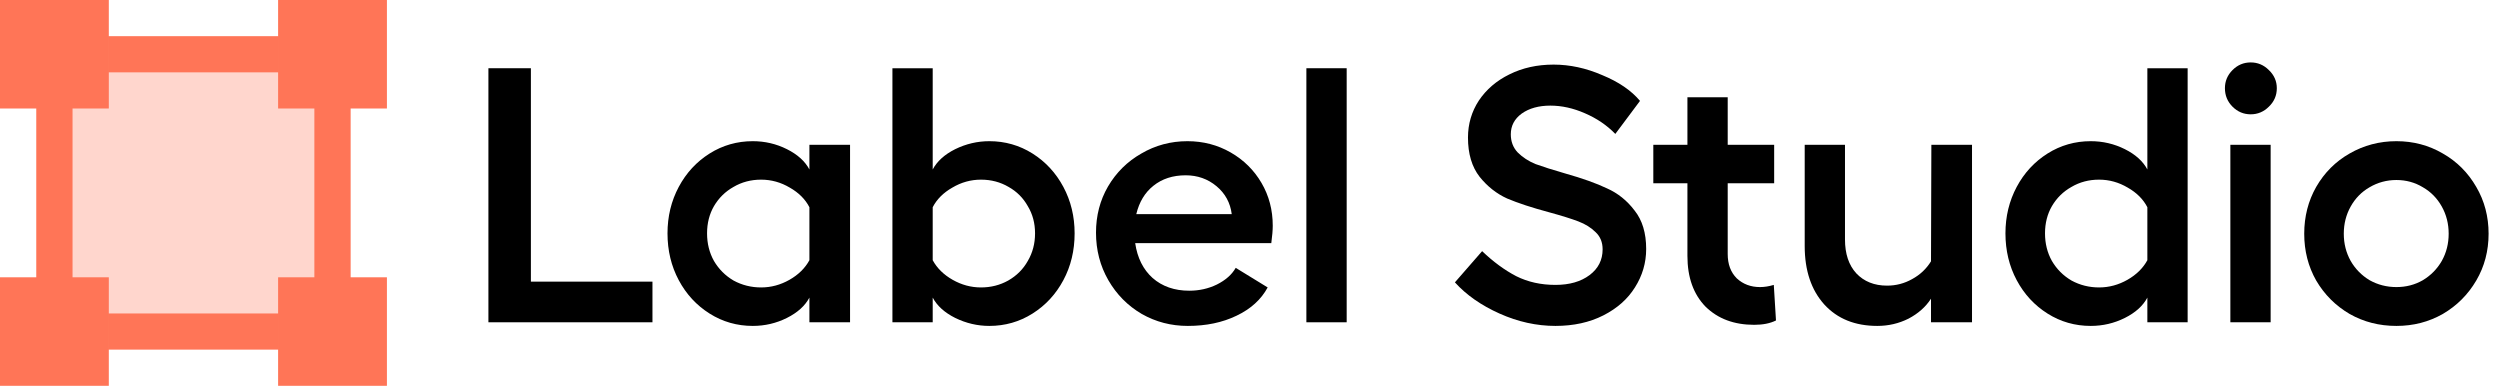
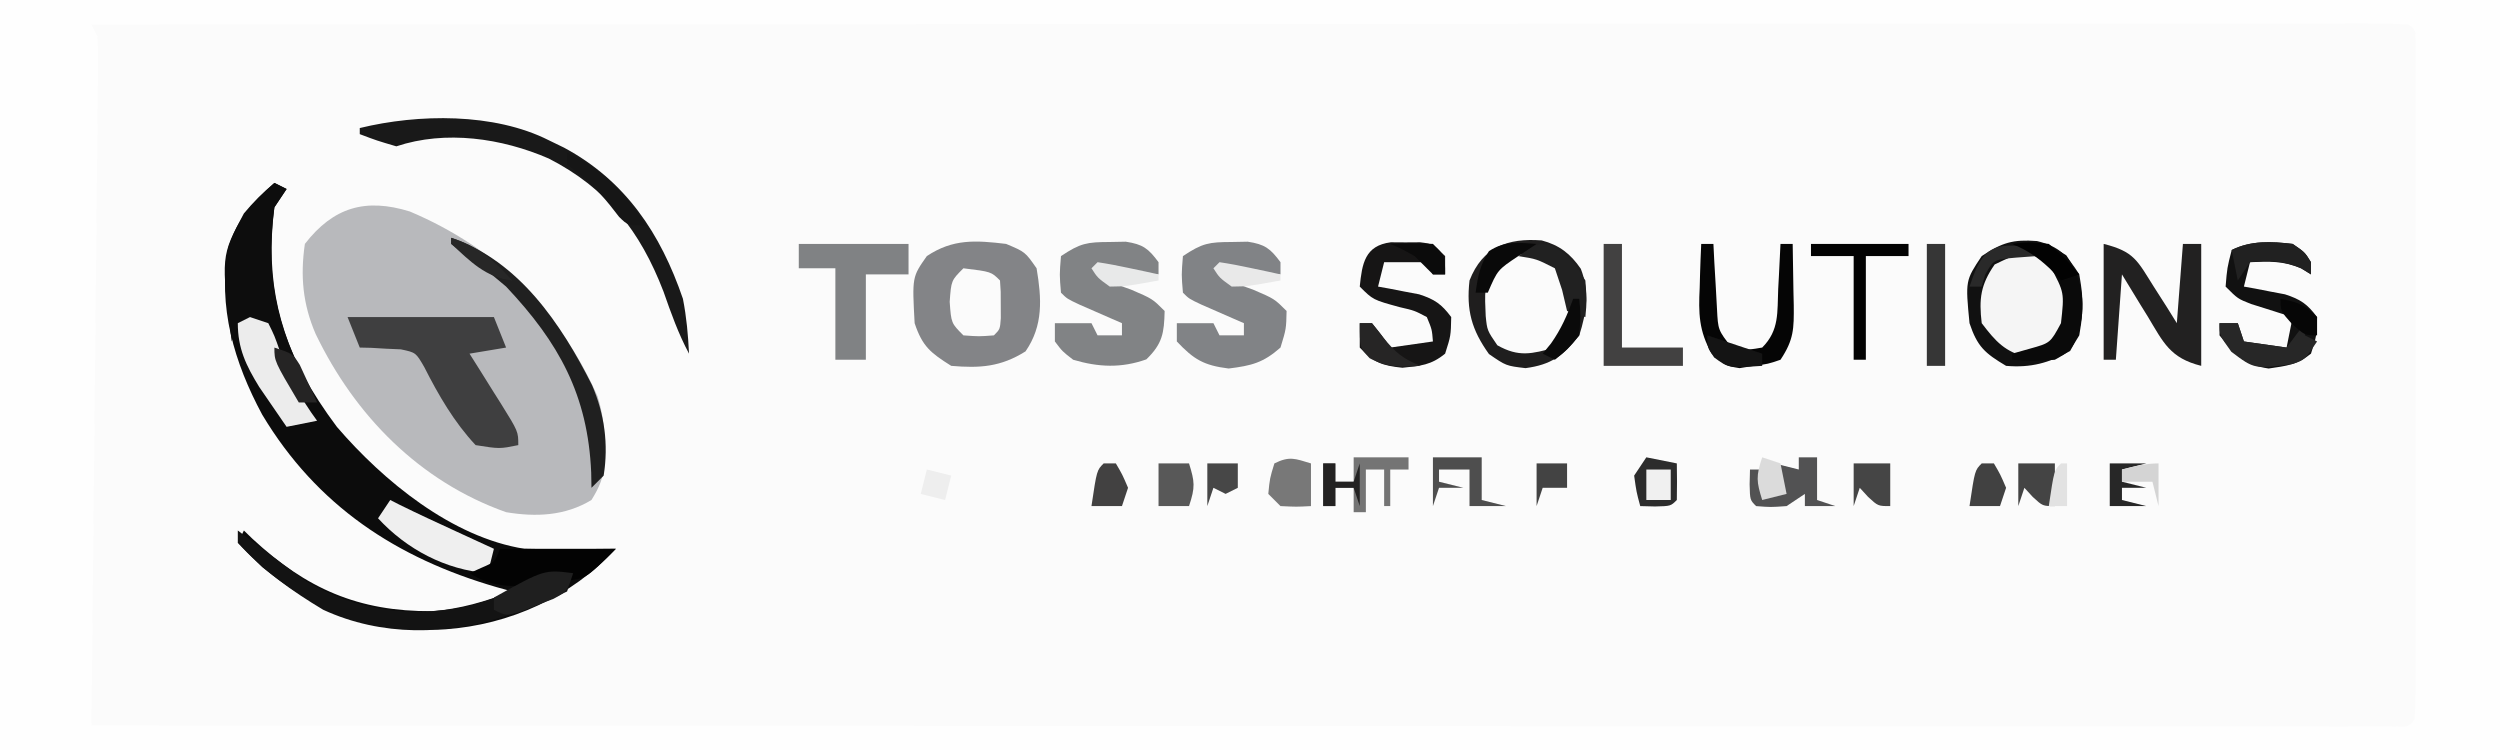
- <svg xmlns="http://www.w3.org/2000/svg" width="194" height="30" viewBox="0 0 194 30" fill="none">
-   <g clip-path="url(#clip0_3335_44667)">
-     <path d="M26.211 4.842H3.574V26.288H26.211V4.842Z" fill="#FFD6CD" />
-     <path fill-rule="evenodd" clip-rule="evenodd" d="M8.444 8.42H0V0H8.444V8.42ZM30.025 8.42H21.581V3.32022e-05H30.025V8.42ZM0 29.939H8.444V21.518H0V29.939ZM30.025 29.939H21.581V21.518H30.025V29.939ZM2.814 8.42H5.629V21.518H2.814V8.42ZM27.21 8.42H24.395V21.518H27.21V8.42ZM8.445 2.807H21.58V5.614H8.445V2.807ZM21.58 24.325H8.445V27.131H21.58V24.325Z" fill="#FF7557" />
-     <path d="M41.197 5.295V21.855H50.631V25.009H37.901V5.295H41.197Z" fill="currentColor" />
-     <path d="M65.964 25.009H62.81V23.094C62.472 23.732 61.89 24.258 61.064 24.671C60.238 25.084 59.355 25.291 58.417 25.291C57.196 25.291 56.079 24.972 55.065 24.333C54.051 23.695 53.253 22.831 52.671 21.742C52.089 20.653 51.798 19.442 51.798 18.109C51.798 16.795 52.089 15.593 52.671 14.504C53.253 13.415 54.051 12.552 55.065 11.913C56.079 11.275 57.196 10.956 58.417 10.956C59.355 10.956 60.238 11.162 61.064 11.575C61.89 11.988 62.472 12.514 62.81 13.152V11.237H65.964V25.009ZM54.868 18.109C54.868 18.898 55.046 19.611 55.403 20.25C55.779 20.888 56.286 21.395 56.924 21.77C57.581 22.127 58.295 22.305 59.064 22.305C59.834 22.305 60.566 22.108 61.261 21.714C61.956 21.32 62.472 20.813 62.81 20.193V16.081C62.491 15.462 61.984 14.955 61.289 14.56C60.595 14.147 59.853 13.941 59.064 13.941C58.276 13.941 57.562 14.129 56.924 14.504C56.286 14.861 55.779 15.358 55.403 15.997C55.046 16.616 54.868 17.32 54.868 18.109Z" fill="currentColor" />
-     <path d="M72.378 13.152C72.716 12.514 73.298 11.988 74.124 11.575C74.969 11.162 75.851 10.956 76.771 10.956C77.992 10.956 79.109 11.275 80.123 11.913C81.137 12.552 81.935 13.415 82.517 14.504C83.099 15.593 83.39 16.795 83.39 18.109C83.39 19.442 83.099 20.653 82.517 21.742C81.935 22.831 81.137 23.695 80.123 24.333C79.109 24.972 77.992 25.291 76.771 25.291C75.851 25.291 74.969 25.084 74.124 24.671C73.298 24.258 72.716 23.732 72.378 23.094V25.009H69.252V5.295H72.378V13.152ZM72.378 20.193C72.716 20.813 73.232 21.32 73.927 21.714C74.622 22.108 75.354 22.305 76.124 22.305C76.893 22.305 77.597 22.127 78.236 21.77C78.893 21.395 79.4 20.888 79.757 20.25C80.132 19.611 80.32 18.898 80.32 18.109C80.32 17.32 80.132 16.616 79.757 15.997C79.4 15.358 78.902 14.861 78.264 14.504C77.626 14.129 76.912 13.941 76.124 13.941C75.335 13.941 74.593 14.147 73.899 14.56C73.204 14.955 72.697 15.462 72.378 16.081V20.193Z" fill="currentColor" />
-     <path d="M92.175 25.291C90.879 25.291 89.687 24.981 88.598 24.361C87.509 23.723 86.646 22.85 86.007 21.742C85.369 20.634 85.05 19.405 85.05 18.053C85.05 16.738 85.359 15.546 85.979 14.476C86.617 13.387 87.481 12.533 88.57 11.913C89.659 11.275 90.851 10.956 92.147 10.956C93.367 10.956 94.484 11.247 95.498 11.829C96.512 12.411 97.31 13.199 97.892 14.194C98.474 15.19 98.765 16.297 98.765 17.518C98.765 17.856 98.728 18.306 98.653 18.869H88.091C88.26 20.015 88.711 20.916 89.443 21.573C90.194 22.23 91.142 22.559 92.288 22.559C93.057 22.559 93.771 22.399 94.428 22.08C95.104 21.742 95.592 21.31 95.892 20.785L98.371 22.305C97.864 23.244 97.057 23.977 95.949 24.502C94.86 25.028 93.602 25.291 92.175 25.291ZM95.583 16.616C95.47 15.734 95.076 15.011 94.4 14.448C93.724 13.885 92.926 13.603 92.006 13.603C91.011 13.603 90.175 13.875 89.499 14.42C88.842 14.945 88.401 15.678 88.176 16.616H95.583Z" fill="currentColor" />
-     <path d="M104.502 25.009H101.375V5.295H104.502V25.009Z" fill="currentColor" />
-     <path d="M120.561 5.013C121.819 5.013 123.077 5.285 124.335 5.83C125.612 6.356 126.588 7.022 127.264 7.829L125.349 10.392C124.692 9.716 123.903 9.181 122.983 8.787C122.082 8.393 121.19 8.196 120.308 8.196C119.407 8.196 118.665 8.402 118.083 8.815C117.52 9.228 117.238 9.763 117.238 10.421C117.238 10.984 117.417 11.453 117.773 11.829C118.149 12.204 118.609 12.505 119.153 12.73C119.717 12.936 120.486 13.181 121.463 13.462C122.796 13.838 123.875 14.223 124.701 14.617C125.546 14.992 126.26 15.565 126.842 16.335C127.443 17.086 127.743 18.081 127.743 19.32C127.743 20.39 127.452 21.385 126.87 22.305C126.307 23.207 125.49 23.93 124.42 24.474C123.35 25.018 122.11 25.291 120.702 25.291C119.238 25.291 117.792 24.972 116.365 24.333C114.938 23.695 113.783 22.887 112.901 21.911L115.013 19.489C115.877 20.315 116.759 20.963 117.661 21.432C118.562 21.883 119.576 22.108 120.702 22.108C121.791 22.108 122.674 21.855 123.35 21.348C124.026 20.841 124.363 20.174 124.363 19.348C124.363 18.804 124.185 18.363 123.828 18.025C123.472 17.668 123.021 17.386 122.477 17.18C121.932 16.973 121.181 16.738 120.223 16.476C118.89 16.119 117.801 15.762 116.957 15.405C116.13 15.03 115.417 14.467 114.816 13.716C114.215 12.946 113.915 11.932 113.915 10.674C113.915 9.623 114.197 8.665 114.76 7.801C115.342 6.938 116.13 6.262 117.126 5.774C118.139 5.267 119.285 5.013 120.561 5.013Z" fill="currentColor" />
-     <path d="M136.126 25.206C134.568 25.206 133.31 24.737 132.352 23.798C131.414 22.84 130.944 21.526 130.944 19.855V14.223H128.297V11.237H130.944V7.548H134.07V11.237H137.675V14.223H134.07V19.714C134.07 20.503 134.305 21.132 134.774 21.601C135.263 22.052 135.863 22.277 136.577 22.277C136.915 22.277 137.272 22.221 137.647 22.108L137.816 24.868C137.365 25.094 136.802 25.206 136.126 25.206Z" fill="currentColor" />
-     <path d="M149.846 23.178C149.433 23.817 148.851 24.333 148.1 24.727C147.349 25.103 146.541 25.291 145.678 25.291C143.95 25.291 142.58 24.737 141.566 23.629C140.552 22.503 140.045 20.991 140.045 19.095V11.237H143.171V18.588C143.171 19.696 143.462 20.569 144.044 21.207C144.645 21.845 145.443 22.165 146.438 22.165C147.133 22.165 147.78 21.996 148.381 21.658C149.001 21.32 149.489 20.86 149.846 20.278L149.874 11.237H153.028V25.009H149.846V23.178Z" fill="currentColor" />
-     <path d="M166.635 16.081C166.315 15.462 165.809 14.955 165.114 14.56C164.419 14.147 163.678 13.941 162.889 13.941C162.1 13.941 161.387 14.129 160.749 14.504C160.11 14.861 159.603 15.358 159.228 15.997C158.871 16.616 158.693 17.32 158.693 18.109C158.693 18.898 158.871 19.611 159.228 20.25C159.603 20.888 160.11 21.395 160.749 21.77C161.406 22.127 162.119 22.305 162.889 22.305C163.659 22.305 164.391 22.108 165.086 21.714C165.78 21.32 166.297 20.813 166.635 20.193V16.081ZM155.623 18.109C155.623 16.795 155.914 15.593 156.496 14.504C157.078 13.415 157.876 12.552 158.89 11.913C159.904 11.275 161.021 10.956 162.241 10.956C163.18 10.956 164.062 11.162 164.889 11.575C165.715 11.988 166.297 12.514 166.635 13.152V5.295H169.761V25.009H166.635V23.094C166.297 23.732 165.715 24.258 164.889 24.671C164.062 25.084 163.18 25.291 162.241 25.291C161.021 25.291 159.904 24.972 158.89 24.333C157.876 23.695 157.078 22.831 156.496 21.742C155.914 20.653 155.623 19.442 155.623 18.109Z" fill="currentColor" />
-     <path d="M176.202 11.237V25.009H173.076V11.237H176.202ZM174.654 4.844C175.198 4.844 175.667 5.041 176.062 5.436C176.475 5.83 176.681 6.299 176.681 6.844C176.681 7.407 176.475 7.886 176.062 8.28C175.667 8.674 175.198 8.871 174.654 8.871C174.109 8.871 173.64 8.674 173.245 8.28C172.851 7.886 172.654 7.407 172.654 6.844C172.654 6.299 172.851 5.83 173.245 5.436C173.64 5.041 174.109 4.844 174.654 4.844Z" fill="currentColor" />
-     <path d="M185.962 10.956C187.276 10.956 188.477 11.275 189.566 11.913C190.655 12.533 191.519 13.396 192.157 14.504C192.796 15.593 193.115 16.804 193.115 18.137C193.115 19.47 192.796 20.681 192.157 21.77C191.519 22.859 190.655 23.723 189.566 24.361C188.477 24.981 187.276 25.291 185.962 25.291C184.628 25.291 183.417 24.981 182.328 24.361C181.239 23.723 180.376 22.859 179.737 21.77C179.118 20.681 178.808 19.47 178.808 18.137C178.808 16.804 179.118 15.593 179.737 14.504C180.376 13.396 181.239 12.533 182.328 11.913C183.436 11.275 184.647 10.956 185.962 10.956ZM181.878 18.137C181.878 18.907 182.056 19.611 182.413 20.25C182.77 20.869 183.258 21.367 183.877 21.742C184.516 22.099 185.21 22.277 185.962 22.277C186.713 22.277 187.398 22.099 188.017 21.742C188.637 21.367 189.125 20.869 189.482 20.25C189.839 19.611 190.017 18.907 190.017 18.137C190.017 17.367 189.839 16.663 189.482 16.025C189.125 15.387 188.637 14.889 188.017 14.532C187.398 14.157 186.713 13.969 185.962 13.969C185.21 13.969 184.516 14.157 183.877 14.532C183.258 14.889 182.77 15.387 182.413 16.025C182.056 16.663 181.878 17.367 181.878 18.137Z" fill="currentColor" />
-   </g>
+ <svg xmlns="http://www.w3.org/2000/svg" version="1.1" width="410" height="123">
+   <path d="M0 0 C135.3 0 270.6 0 410 0 C410 40.59 410 81.18 410 123 C274.7 123 139.4 123 0 123 C0 82.41 0 41.82 0 0 Z " fill="#FBFBFB" transform="translate(0,0)" />
+   <path d="M0 0 C135.3 0 270.6 0 410 0 C410 40.59 410 81.18 410 123 C274.7 123 139.4 123 0 123 C0 82.41 0 41.82 0 0 Z M15 4 C15.33 4.66 15.66 5.32 16 6 C16.081 7.508 16.097 9.02 16.082 10.53 C16.075 11.484 16.068 12.438 16.061 13.42 C16.048 14.469 16.035 15.519 16.022 16.6 C16.012 17.703 16.003 18.805 15.993 19.941 C15.96 23.599 15.919 27.256 15.879 30.914 C15.855 33.445 15.831 35.975 15.807 38.506 C15.751 44.495 15.69 50.484 15.627 56.472 C15.555 63.29 15.489 70.107 15.424 76.924 C15.289 90.95 15.147 104.975 15 119 C63.393 119.023 111.785 119.04 160.178 119.051 C165.885 119.052 171.592 119.054 177.299 119.055 C178.435 119.055 179.571 119.055 180.742 119.056 C199.164 119.06 217.586 119.068 236.009 119.077 C254.897 119.086 273.785 119.092 292.673 119.094 C304.338 119.095 316.003 119.1 327.668 119.108 C335.656 119.113 343.643 119.115 351.631 119.114 C356.247 119.113 360.862 119.114 365.478 119.119 C369.697 119.124 373.915 119.124 378.133 119.121 C379.666 119.12 381.199 119.122 382.732 119.125 C384.802 119.129 386.872 119.127 388.942 119.123 C390.096 119.123 391.25 119.124 392.439 119.124 C394.933 119.291 394.933 119.291 396 118 C396.098 116.535 396.126 115.065 396.127 113.597 C396.131 112.17 396.131 112.17 396.136 110.716 C396.134 109.664 396.131 108.613 396.129 107.529 C396.131 106.429 396.133 105.328 396.135 104.194 C396.139 100.535 396.136 96.877 396.133 93.219 C396.133 90.689 396.134 88.159 396.136 85.63 C396.137 80.32 396.135 75.01 396.13 69.701 C396.125 63.554 396.127 57.407 396.132 51.26 C396.137 45.358 396.137 39.455 396.134 33.553 C396.133 31.036 396.134 28.519 396.136 26.002 C396.139 22.492 396.135 18.981 396.129 15.471 C396.132 13.894 396.132 13.894 396.136 12.284 C396.133 11.334 396.13 10.383 396.127 9.403 C396.127 8.572 396.126 7.741 396.126 6.885 C396.207 4.987 396.207 4.987 395 4 C392.983 3.902 390.962 3.876 388.942 3.877 C388.3 3.876 387.657 3.875 386.995 3.873 C384.814 3.871 382.634 3.875 380.453 3.88 C378.885 3.879 377.317 3.878 375.749 3.877 C371.418 3.875 367.088 3.879 362.758 3.884 C358.096 3.888 353.434 3.887 348.772 3.886 C340.688 3.886 332.604 3.889 324.52 3.894 C312.832 3.902 301.143 3.905 289.455 3.906 C270.494 3.908 251.532 3.915 232.571 3.925 C214.147 3.934 195.723 3.941 177.299 3.945 C176.164 3.945 175.029 3.946 173.86 3.946 C168.167 3.947 162.474 3.948 156.782 3.95 C109.521 3.96 62.261 3.978 15 4 Z " fill="#FEFEFE" transform="translate(0,0)" />
+   <path d="M0 0 C14.241 6.021 24.463 16.173 30.789 30.316 C31.697 33.188 31.951 35.81 31.977 38.816 C31.991 39.569 32.005 40.322 32.02 41.098 C31.759 43.608 31.117 45.181 29.789 47.316 C25.468 49.935 20.672 50.135 15.789 49.316 C1.602 44.288 -9.015 33.462 -15.449 20.078 C-17.557 15.203 -17.98 10.559 -17.211 5.316 C-12.544 -0.702 -7.274 -2.249 0 0 Z " fill="#B8B9BC" transform="translate(67.21094,34.68359)" />
+   <path d="M0 0 C0.66 0.33 1.32 0.66 2 1 C1.01 2.485 1.01 2.485 0 4 C-1.954 18.144 1.805 28.722 10.254 40.012 C17.865 48.867 29.105 58.12 41 60 C43.594 60.069 46.158 60.094 48.75 60.062 C49.447 60.058 50.145 60.053 50.863 60.049 C52.576 60.037 54.288 60.019 56 60 C48.678 67.884 38.669 72.456 27.973 73.215 C15.781 73.57 7.457 70.715 -2 63 C-3.353 61.686 -4.692 60.358 -6 59 C-5.67 58.34 -5.34 57.68 -5 57 C-4.308 57.671 -4.308 57.671 -3.602 58.355 C5.261 66.57 13.796 70.293 25.805 70.234 C30.464 69.893 34.639 68.621 39 67 C38.166 66.769 37.332 66.539 36.473 66.301 C20.045 61.54 6.948 52.954 -2 38 C-6.578 29.494 -9.34 20.287 -7.555 10.578 C-6.034 5.929 -3.599 3.113 0 0 Z " fill="#0C0C0C" transform="translate(45,30)" />
+   <path d="M0 0 C3.125 1.312 3.125 1.312 5 4 C5.839 8.979 6.116 13.384 3.188 17.625 C-0.871 20.176 -4.284 20.407 -9 20 C-12.389 17.863 -13.726 16.823 -15 13 C-15.413 5.429 -15.413 5.429 -13 2 C-8.726 -0.849 -5.01 -0.598 0 0 Z " fill="#838487" transform="translate(165,40)" />
+   <path d="M0 0 C3.651 0.883 4.941 2.349 6.938 5.469 C7.775 10.055 7.821 13.959 5.438 18.031 C1.991 20.013 -1.078 20.817 -5.062 20.469 C-8.544 18.395 -9.777 17.324 -11.062 13.469 C-11.739 6.483 -11.739 6.483 -9.062 2.469 C-5.735 0.25 -3.923 -0.297 0 0 Z " fill="#F5F5F5" transform="translate(334.0625,39.53125)" />
+   <path d="M0 0 C7.92 0 15.84 0 24 0 C24.66 1.65 25.32 3.3 26 5 C24.02 5.33 22.04 5.66 20 6 C20.578 6.915 21.155 7.83 21.75 8.773 C22.5 9.974 23.25 11.174 24 12.375 C24.382 12.978 24.763 13.582 25.156 14.203 C28 18.773 28 18.773 28 21 C24.938 21.625 24.938 21.625 21 21 C17.475 17.231 14.916 12.806 12.59 8.219 C11.204 5.815 11.204 5.815 8.738 5.293 C7.938 5.258 7.137 5.223 6.312 5.188 C5.504 5.14 4.696 5.092 3.863 5.043 C3.248 5.029 2.634 5.015 2 5 C1.34 3.35 0.68 1.7 0 0 Z " fill="#3F3F40" transform="translate(57,52)" />
+   <path d="M0 0 C0.866 -0.017 1.732 -0.034 2.625 -0.051 C5.435 0.379 6.328 1.052 8 3.312 C8 3.973 8 4.633 8 5.312 C4.478 5.393 1.38 5.353 -2 4.312 C0.015 6.576 0.015 6.576 3.5 7.812 C7 9.312 7 9.312 9 11.312 C8.938 14.25 8.938 14.25 8 17.312 C5.165 19.814 3.254 20.281 -0.5 20.75 C-4.574 20.241 -6.205 19.277 -9 16.312 C-9 15.322 -9 14.332 -9 13.312 C-7.02 13.312 -5.04 13.312 -3 13.312 C-2.67 13.973 -2.34 14.633 -2 15.312 C-0.68 15.312 0.64 15.312 2 15.312 C2 14.652 2 13.992 2 13.312 C1.362 13.035 0.724 12.758 0.066 12.473 C-0.76 12.11 -1.586 11.748 -2.438 11.375 C-3.261 11.015 -4.085 10.656 -4.934 10.285 C-7 9.312 -7 9.312 -8 8.312 C-8.25 5.375 -8.25 5.375 -8 2.312 C-4.782 0.167 -3.732 0.017 0 0 Z " fill="#818386" transform="translate(202,39.6875)" />
+   <path d="M0 0 C0.866 -0.017 1.732 -0.034 2.625 -0.051 C5.435 0.379 6.328 1.052 8 3.312 C8 3.973 8 4.633 8 5.312 C4.478 5.393 1.38 5.353 -2 4.312 C0.015 6.576 0.015 6.576 3.5 7.812 C7 9.312 7 9.312 9 11.312 C8.923 14.942 8.64 16.693 6 19.25 C1.891 20.705 -1.819 20.55 -6 19.312 C-7.773 17.945 -7.773 17.945 -9 16.312 C-9 15.322 -9 14.332 -9 13.312 C-7.02 13.312 -5.04 13.312 -3 13.312 C-2.67 13.973 -2.34 14.633 -2 15.312 C-0.68 15.312 0.64 15.312 2 15.312 C2 14.652 2 13.992 2 13.312 C1.362 13.035 0.724 12.758 0.066 12.473 C-0.76 12.11 -1.586 11.748 -2.438 11.375 C-3.261 11.015 -4.085 10.656 -4.934 10.285 C-7 9.312 -7 9.312 -8 8.312 C-8.25 5.375 -8.25 5.375 -8 2.312 C-4.782 0.167 -3.732 0.017 0 0 Z " fill="#818385" transform="translate(182,39.6875)" />
+   <path d="M0 0 C5.94 0 11.88 0 18 0 C18 1.65 18 3.3 18 5 C15.69 5 13.38 5 11 5 C11 9.62 11 14.24 11 19 C9.35 19 7.7 19 6 19 C6 14.05 6 9.1 6 4 C4.02 4 2.04 4 0 4 C0 2.68 0 1.36 0 0 Z " fill="#808284" transform="translate(131,40)" />
+   <path d="M0 0 C0.66 0.33 1.32 0.66 2 1 C1.01 2.485 1.01 2.485 0 4 C-1.563 16.339 0.904 25.316 7 36 C6.01 36 5.02 36 4 36 C3.185 34.397 2.373 32.793 1.562 31.188 C1.11 30.294 0.658 29.401 0.191 28.48 C-1 26 -1 26 -2 23 C-3.32 23 -4.64 23 -6 23 C-6.33 23.99 -6.66 24.98 -7 26 C-8.767 12.032 -8.767 12.032 -5 5 C-3.436 3.107 -1.868 1.616 0 0 Z " fill="#0D0D0D" transform="translate(45,30)" />
+   <path d="M0 0 C5.046 1.261 5.535 2.763 8.25 7.062 C8.956 8.167 9.663 9.272 10.391 10.41 C10.922 11.265 11.453 12.119 12 13 C12.33 8.71 12.66 4.42 13 0 C13.99 0 14.98 0 16 0 C16 6.6 16 13.2 16 20 C10.894 18.723 9.8 16.186 7.25 11.938 C6.839 11.274 6.428 10.611 6.004 9.928 C4.992 8.292 3.994 6.647 3 5 C2.67 9.62 2.34 14.24 2 19 C1.34 19 0.68 19 0 19 C0 12.73 0 6.46 0 0 Z " fill="#222121" transform="translate(345,40)" />
+   <path d="M0 0 C1.243 0.603 1.243 0.603 2.512 1.219 C12.592 6.643 18.336 15.284 22 26 C22.597 29.056 22.847 31.879 23 35 C21.238 31.708 20.045 28.333 18.812 24.812 C14.999 14.895 9.54 7.896 0 3 C-7.701 -0.344 -16.914 -1.695 -25 1 C-28.188 0.062 -28.188 0.062 -31 -1 C-31 -1.33 -31 -1.66 -31 -2 C-21.388 -4.346 -8.967 -4.527 0 0 Z " fill="#191919" transform="translate(90,23)" />
+   <path d="M0 0 C0.508 0.387 1.016 0.773 1.539 1.172 C3.683 2.794 5.84 4.399 8 6 C9.454 7.083 9.454 7.083 10.938 8.188 C19.389 13.189 28.159 14.397 37.812 12.426 C41.466 11.398 44.55 10.27 47.812 8.312 C50.401 6.759 52.033 6.746 55 7 C54.67 7.99 54.34 8.98 54 10 C51.199 11.352 51.199 11.352 47.688 12.625 C46.536 13.05 45.385 13.476 44.199 13.914 C34.392 17.243 23.533 17.405 14 13 C8.838 9.907 4.039 6.491 0 2 C0 1.34 0 0.68 0 0 Z " fill="#131313" transform="translate(39,87)" />
+   <path d="M0 0 C2.895 0.768 4.722 2.186 6.418 4.656 C7.863 8.371 7.356 11.842 6.164 15.574 C3.569 18.923 1.559 20.388 -2.648 20.949 C-5.836 20.574 -5.836 20.574 -8.648 18.637 C-11.491 14.658 -12.383 11.447 -11.836 6.574 C-9.678 1.066 -5.568 -0.419 0 0 Z M-7.527 3.82 C-9.604 6.603 -9.311 9.04 -9.18 12.406 C-8.943 14.763 -8.943 14.763 -7.273 17.199 C-3.773 19.174 -1.634 18.629 2.164 17.574 C4.229 14.476 4.459 13.62 4.477 10.074 C4.493 9.301 4.51 8.527 4.527 7.73 C4.074 5.038 3.352 4.173 1.164 2.574 C-3.455 1.98 -3.455 1.98 -7.527 3.82 Z " fill="#1F1E1E" transform="translate(252.8359,39.42578)" />
+   <path d="M0 0 C2 1.375 2 1.375 3 3 C3 3.66 3 4.32 3 5 C2.464 4.67 1.927 4.34 1.375 4 C-1.539 2.773 -3.869 2.858 -7 3 C-7.33 4.32 -7.66 5.64 -8 7 C-7.385 7.11 -6.77 7.219 -6.137 7.332 C-5.328 7.491 -4.52 7.649 -3.688 7.812 C-2.887 7.963 -2.086 8.114 -1.262 8.27 C1.285 9.092 2.409 9.861 4 12 C3.938 15.062 3.938 15.062 3 18 C0.726 19.853 -1.037 20.006 -3.938 20.438 C-8.042 19.851 -9.439 18.164 -12 15 C-12 14.34 -12 13.68 -12 13 C-11.01 13 -10.02 13 -9 13 C-8.67 13.99 -8.34 14.98 -8 16 C-5.69 16.33 -3.38 16.66 -1 17 C-0.67 15.35 -0.34 13.7 0 12 C-0.626 11.807 -1.253 11.613 -1.898 11.414 C-2.716 11.154 -3.533 10.893 -4.375 10.625 C-5.593 10.242 -5.593 10.242 -6.836 9.852 C-9 9 -9 9 -11 7 C-10.75 3.938 -10.75 3.938 -10 1 C-6.824 -0.588 -3.458 -0.41 0 0 Z " fill="#111111" transform="translate(376,40)" />
+   <path d="M0 0 C1.191 0.008 1.191 0.008 2.406 0.016 C3.2 0.01 3.994 0.005 4.812 0 C6.906 0.266 6.906 0.266 8.906 2.266 C8.906 3.256 8.906 4.246 8.906 5.266 C8.246 5.266 7.586 5.266 6.906 5.266 C6.576 4.606 6.246 3.946 5.906 3.266 C3.596 3.266 1.286 3.266 -1.094 3.266 C-1.424 4.586 -1.754 5.906 -2.094 7.266 C-1.479 7.375 -0.864 7.485 -0.23 7.598 C0.578 7.756 1.386 7.915 2.219 8.078 C3.019 8.229 3.82 8.38 4.645 8.535 C7.191 9.358 8.315 10.127 9.906 12.266 C9.844 15.328 9.844 15.328 8.906 18.266 C6.579 20.162 4.894 20.267 1.906 20.578 C-1.446 20.229 -2.809 19.726 -5.094 17.266 C-5.094 15.946 -5.094 14.626 -5.094 13.266 C-4.434 13.266 -3.774 13.266 -3.094 13.266 C-1.469 15.266 -1.469 15.266 -0.094 17.266 C3.371 16.771 3.371 16.771 6.906 16.266 C6.751 14.295 6.751 14.295 5.906 12.266 C3.89 11.199 3.89 11.199 1.469 10.641 C-2.915 9.444 -2.915 9.444 -5.094 7.266 C-4.716 3.493 -4.25 0.539 0 0 Z " fill="#161515" transform="translate(228.0938,39.73438)" />
+   <path d="M0 0 C3.651 0.883 4.941 2.349 6.938 5.469 C7.775 10.055 7.821 13.959 5.438 18.031 C1.991 20.013 -1.078 20.817 -5.062 20.469 C-8.544 18.395 -9.777 17.324 -11.062 13.469 C-11.739 6.483 -11.739 6.483 -9.062 2.469 C-5.735 0.25 -3.923 -0.297 0 0 Z M-6.938 3.844 C-9.235 7.162 -9.537 9.436 -9.062 13.469 C-6.747 16.512 -5.253 18.178 -1.5 19.094 C1.125 18.62 1.125 18.62 3.25 16.406 C5.349 12.753 5.466 10.624 4.938 6.469 C4.054 3.929 4.054 3.929 1.938 2.469 C-2.795 1.846 -2.795 1.846 -6.938 3.844 Z " fill="#111111" transform="translate(334.0625,39.53125)" />
+   <path d="M0 0 C0.66 0 1.32 0 2 0 C2.073 1.464 2.073 1.464 2.148 2.957 C2.223 4.229 2.298 5.502 2.375 6.812 C2.445 8.077 2.514 9.342 2.586 10.645 C2.761 14.128 2.761 14.128 5 17 C7.5 17.417 7.5 17.417 10 17 C12.846 14.154 12.456 11.196 12.625 7.375 C12.683 6.315 12.683 6.315 12.742 5.234 C12.836 3.49 12.919 1.745 13 0 C13.66 0 14.32 0 15 0 C15.054 2.604 15.094 5.208 15.125 7.812 C15.142 8.55 15.159 9.288 15.176 10.049 C15.211 13.912 15.194 15.709 13 19 C10.977 19.688 10.977 19.688 8.625 20 C7.854 20.124 7.083 20.247 6.289 20.375 C4 20 4 20 1.727 17.988 C-0.406 14.297 -0.456 11.318 -0.25 7.188 C-0.232 6.495 -0.214 5.802 -0.195 5.088 C-0.149 3.391 -0.077 1.695 0 0 Z " fill="#050505" transform="translate(279,40)" />
+   <path d="M0 0 C0.99 0 1.98 0 3 0 C3 5.61 3 11.22 3 17 C6.3 17 9.6 17 13 17 C13 17.99 13 18.98 13 20 C8.71 20 4.42 20 0 20 C0 13.4 0 6.8 0 0 Z " fill="#424141" transform="translate(263,40)" />
+   <path d="M0 0 C0.99 0.33 1.98 0.66 3 1 C4.027 3.074 4.027 3.074 4.938 5.688 C6.523 9.955 8.307 13.345 11 17 C9.35 17.33 7.7 17.66 6 18 C5.036 16.608 4.079 15.211 3.125 13.812 C2.591 13.035 2.058 12.258 1.508 11.457 C-0.651 7.94 -2 5.156 -2 1 C-1.34 0.67 -0.68 0.34 0 0 Z " fill="#ECECEC" transform="translate(41,52)" />
+   <path d="M0 0 C0.521 0.266 1.042 0.531 1.578 0.805 C4.61 2.301 7.678 3.712 10.75 5.125 C12.506 5.933 12.506 5.933 14.297 6.758 C15.189 7.168 16.081 7.578 17 8 C16.67 9.32 16.34 10.64 16 12 C9.085 11.468 2.685 8.087 -2 3 C-1.34 2.01 -0.68 1.02 0 0 Z " fill="#EFEFEF" transform="translate(64,82)" />
+   <path d="M0 0 C6.27 0 12.54 0 19 0 C14 5 14 5 10.25 5.25 C9.178 5.168 8.105 5.085 7 5 C6.67 5.33 6.34 5.66 6 6 C1.767 6.24 -1.367 6.325 -5 4 C-4.361 3.711 -3.721 3.422 -3.062 3.125 C-0.848 2.172 -0.848 2.172 0 0 Z " fill="#030303" transform="translate(82,90)" />
+   <path d="M0 0 C11.152 3.83 17.986 14.073 23.094 24.16 C25.136 28.917 25.821 33.859 25 39 C24.34 39.66 23.68 40.32 23 41 C22.986 40.178 22.972 39.355 22.957 38.508 C22.414 25.797 17.68 17.203 9 8 C6.629 5.975 4.22 4.096 1.688 2.277 C1.131 1.856 0.574 1.434 0 1 C0 0.67 0 0.34 0 0 Z " fill="#202020" transform="translate(74,39)" />
+   <path d="M0 0 C4.556 0.556 4.556 0.556 6 2 C6.133 3.812 6.133 3.812 6.125 6 C6.128 6.722 6.13 7.444 6.133 8.188 C6 10 6 10 5 11 C2.562 11.188 2.562 11.188 0 11 C-2 9 -2 9 -2.25 5.5 C-2 2 -2 2 0 0 Z " fill="#FBFBFB" transform="translate(158,44)" />
+   <path d="M0 0 C5.28 0 10.56 0 16 0 C16 0.66 16 1.32 16 2 C13.69 2 11.38 2 9 2 C9 7.61 9 13.22 9 19 C8.34 19 7.68 19 7 19 C7 13.39 7 7.78 7 2 C4.69 2 2.38 2 0 2 C0 1.34 0 0.68 0 0 Z " fill="#030303" transform="translate(297,40)" />
+   <path d="M0 0 C0.99 0 1.98 0 3 0 C3 6.6 3 13.2 3 20 C2.01 20 1.02 20 0 20 C0 13.4 0 6.8 0 0 Z " fill="#363636" transform="translate(316,40)" />
+   <path d="M0 0 C3.855 -0.448 5.582 -0.273 8.875 1.875 C11.84 6.236 11.917 9.871 11 15 C9.438 17.625 9.438 17.625 7 19 C3.25 19.25 3.25 19.25 0 19 C0 18.67 0 18.34 0 18 C0.949 17.732 1.897 17.464 2.875 17.188 C6.253 16.25 6.253 16.25 8 13 C8.556 7.983 8.556 7.983 6.25 3.688 C4.217 2.163 2.331 0.999 0 0 Z " fill="#0A0A0A" transform="translate(330,40)" />
+   <path d="M0 0 C2.97 0 5.94 0 9 0 C9 0.66 9 1.32 9 2 C8.01 2 7.02 2 6 2 C6 3.98 6 5.96 6 8 C5.67 8 5.34 8 5 8 C5 6.02 5 4.04 5 2 C4.01 2 3.02 2 2 2 C2 4.31 2 6.62 2 9 C1.34 9 0.68 9 0 9 C0 7.68 0 6.36 0 5 C-0.99 5 -1.98 5 -3 5 C-3 5.99 -3 6.98 -3 8 C-3.66 8 -4.32 8 -5 8 C-5 5.69 -5 3.38 -5 1 C-4.34 1 -3.68 1 -3 1 C-3 1.99 -3 2.98 -3 4 C-2.01 4 -1.02 4 0 4 C0 2.68 0 1.36 0 0 Z " fill="#747474" transform="translate(222,75)" />
+   <path d="M0 0 C0.99 0 1.98 0 3 0 C3 2.31 3 4.62 3 7 C3.99 7.33 4.98 7.66 6 8 C4.35 8 2.7 8 1 8 C1 7.34 1 6.68 1 6 C0.01 6.66 -0.98 7.32 -2 8 C-4.625 8.188 -4.625 8.188 -7 8 C-8 7 -8 7 -8.062 4.438 C-8.042 3.633 -8.021 2.829 -8 2 C-7.01 2 -6.02 2 -5 2 C-5.33 3.32 -5.66 4.64 -6 6 C-5.01 6 -4.02 6 -3 6 C-3.33 4.35 -3.66 2.7 -4 1 C-2.68 1.33 -1.36 1.66 0 2 C0 1.34 0 0.68 0 0 Z " fill="#525253" transform="translate(295,75)" />
+   <path d="M0 0 C1.65 0.33 3.3 0.66 5 1 C5.043 3 5.041 5 5 7 C4 8 4 8 1.438 8.062 C0.633 8.042 -0.171 8.021 -1 8 C-1.625 5.688 -1.625 5.688 -2 3 C-1.34 2.01 -0.68 1.02 0 0 Z " fill="#2C2C2C" transform="translate(270,75)" />
+   <path d="M0 0 C0 2.31 0 4.62 0 7 C-2.375 7.125 -2.375 7.125 -5 7 C-5.66 6.34 -6.32 5.68 -7 5 C-6.75 2.438 -6.75 2.438 -6 0 C-3.509 -1.245 -2.589 -0.777 0 0 Z " fill="#787878" transform="translate(215,76)" />
+   <path d="M0 0 C0.99 0 1.98 0 3 0 C3.33 0.99 3.66 1.98 4 3 C6.31 3.33 8.62 3.66 11 4 C11.99 2.68 12.98 1.36 14 0 C14 0.66 14 1.32 14 2 C14.66 2.33 15.32 2.66 16 3 C14 6 14 6 12.012 6.688 C5.709 7.535 5.709 7.535 1.938 4.688 C0 2 0 2 0 0 Z " fill="#272727" transform="translate(364,53)" />
+   <path d="M0 0 C2.64 0 5.28 0 8 0 C8 2.31 8 4.62 8 7 C9.32 7.33 10.64 7.66 12 8 C10.02 8 8.04 8 6 8 C6 6.02 6 4.04 6 2 C4.35 2 2.7 2 1 2 C1 2.66 1 3.32 1 4 C2.98 4.495 2.98 4.495 5 5 C3.68 5 2.36 5 1 5 C0.67 5.99 0.34 6.98 0 8 C0 5.36 0 2.72 0 0 Z " fill="#4E4E4E" transform="translate(235,75)" />
+   <path d="M0 0 C-1 3 -1 3 -3.215 4.203 C-4.113 4.549 -5.012 4.894 -5.938 5.25 C-7.281 5.784 -7.281 5.784 -8.652 6.328 C-11 7 -11 7 -13 6 C-13 5.34 -13 4.68 -13 4 C-4.738 -0.592 -4.738 -0.592 0 0 Z " fill="#1F1F1F" transform="translate(94,94)" />
+   <path d="M0 0 C1.65 0 3.3 0 5 0 C5.934 3.01 6.044 3.867 5 7 C3.35 7 1.7 7 0 7 C0 4.69 0 2.38 0 0 Z " fill="#585858" transform="translate(190,76)" />
+   <path d="M0 0 C3.05 1.387 4.304 3.111 6.062 5.938 C6.312 9.25 6.312 9.25 6.062 11.938 C5.072 11.607 4.082 11.277 3.062 10.938 C2.794 9.803 2.526 8.669 2.25 7.5 C1.662 5.737 1.662 5.737 1.062 3.938 C-1.943 2.406 -1.943 2.406 -4.938 1.938 C-1.938 -0.062 -1.938 -0.062 0 0 Z " fill="#212121" transform="translate(253.9375,40.0625)" />
+   <path d="M0 0 C2 1.375 2 1.375 3 3 C3 3.66 3 4.32 3 5 C2.464 4.67 1.927 4.34 1.375 4 C-1.616 2.74 -3.784 2.65 -7 3 C-7.66 3.99 -8.32 4.98 -9 6 C-9.33 4.35 -9.66 2.7 -10 1 C-6.824 -0.588 -3.458 -0.41 0 0 Z " fill="#212121" transform="translate(376,40)" />
+   <path d="M0 0 C1.98 0 3.96 0 6 0 C6 2.31 6 4.62 6 7 C4 7 4 7 2.375 5.5 C1.921 5.005 1.468 4.51 1 4 C0.67 4.99 0.34 5.98 0 7 C0 4.69 0 2.38 0 0 Z " fill="#444444" transform="translate(331,76)" />
+   <path d="M0 0 C1.98 0 3.96 0 6 0 C6 2.31 6 4.62 6 7 C4 7 4 7 2.375 5.5 C1.921 5.005 1.468 4.51 1 4 C0.67 4.99 0.34 5.98 0 7 C0 4.69 0 2.38 0 0 Z " fill="#454545" transform="translate(304,76)" />
+   <path d="M0 0 C6.103 2.929 9.28 6.385 13 12 C10 12 10 12 8.535 10.574 C8.049 9.952 7.563 9.329 7.062 8.688 C4.895 6.006 2.79 4.039 0 2 C0 1.34 0 0.68 0 0 Z " fill="#161616" transform="translate(93,25)" />
+   <path d="M0 0 C0.66 0 1.32 0 2 0 C3.062 1.812 3.062 1.812 4 4 C3.67 4.99 3.34 5.98 3 7 C1.35 7 -0.3 7 -2 7 C-1.125 1.125 -1.125 1.125 0 0 Z " fill="#414141" transform="translate(325,76)" />
+   <path d="M0 0 C0.66 0 1.32 0 2 0 C3.062 1.812 3.062 1.812 4 4 C3.67 4.99 3.34 5.98 3 7 C1.35 7 -0.3 7 -2 7 C-1.125 1.125 -1.125 1.125 0 0 Z " fill="#424141" transform="translate(181,76)" />
+   <path d="M0 0 C1.98 0 3.96 0 6 0 C4.68 0.33 3.36 0.66 2 1 C2 1.66 2 2.32 2 3 C3.32 3.33 4.64 3.66 6 4 C4.68 4 3.36 4 2 4 C2 4.66 2 5.32 2 6 C3.32 6.33 4.64 6.66 6 7 C4.02 7 2.04 7 0 7 C0 4.69 0 2.38 0 0 Z " fill="#272727" transform="translate(346,76)" />
+   <path d="M0 0 C1.65 0 3.3 0 5 0 C5 1.32 5 2.64 5 4 C4.01 4.495 4.01 4.495 3 5 C2.34 4.67 1.68 4.34 1 4 C0.67 4.99 0.34 5.98 0 7 C0 4.69 0 2.38 0 0 Z " fill="#474747" transform="translate(198,76)" />
+   <path d="M0 0 C0.99 0.33 1.98 0.66 3 1 C3.33 2.65 3.66 4.3 4 6 C2.68 6.33 1.36 6.66 0 7 C-0.934 3.99 -1.044 3.133 0 0 Z " fill="#DBDBDB" transform="translate(289,75)" />
+   <path d="M0 0 C0.66 0 1.32 0 2 0 C2.928 1.176 2.928 1.176 3.875 2.375 C5.889 4.862 7.086 5.855 10 7 C6.71 7.224 4.577 7.304 1.625 5.75 C0 4 0 4 0 0 Z " fill="#262525" transform="translate(223,53)" />
+   <path d="M0 0 C0.928 0.206 1.856 0.412 2.812 0.625 C2.812 0.955 2.812 1.285 2.812 1.625 C1.142 1.749 1.142 1.749 -0.562 1.875 C-4.245 2.204 -4.245 2.204 -5.625 4.688 C-5.811 5.327 -5.996 5.966 -6.188 6.625 C-6.848 6.625 -7.508 6.625 -8.188 6.625 C-6.591 1.958 -5.445 -0.641 0 0 Z " fill="#292929" transform="translate(331.1875,40.375)" />
+   <path d="M0 0 C-0.99 0.66 -1.98 1.32 -3 2 C-6.391 4.263 -6.391 4.263 -8 8 C-8.66 8 -9.32 8 -10 8 C-9.645 5.373 -9.275 3.42 -7.812 1.188 C-5.206 -0.52 -3.04 -0.203 0 0 Z " fill="#090909" transform="translate(252,40)" />
+   <path d="M0 0 C0.66 0 1.32 0 2 0 C2 0.99 2 1.98 2 3 C2.99 3 3.98 3 5 3 C5.33 2.01 5.66 1.02 6 0 C6 2.31 6 4.62 6 7 C5.67 6.01 5.34 5.02 5 4 C4.01 4 3.02 4 2 4 C2 4.99 2 5.98 2 7 C1.34 7 0.68 7 0 7 C0 4.69 0 2.38 0 0 Z " fill="#232222" transform="translate(217,76)" />
+   <path d="M0 0 C1.65 0 3.3 0 5 0 C5 1.32 5 2.64 5 4 C3.68 4 2.36 4 1 4 C0.67 4.99 0.34 5.98 0 7 C0 4.69 0 2.38 0 0 Z " fill="#434343" transform="translate(252,76)" />
+   <path d="M0 0 C3 1 3 1 4.168 2.848 C4.504 3.579 4.841 4.309 5.188 5.062 C5.532 5.796 5.876 6.529 6.23 7.285 C6.484 7.851 6.738 8.417 7 9 C6.01 9 5.02 9 4 9 C0 2.25 0 2.25 0 0 Z " fill="#252424" transform="translate(45,57)" />
+   <path d="M0 0 C2.97 0.99 5.94 1.98 9 3 C9 3.66 9 4.32 9 5 C3.5 5.367 3.5 5.367 1.125 3.625 C0 2 0 2 0 0 Z " fill="#141414" transform="translate(280,55)" />
+   <path d="M0 0 C0.33 0 0.66 0 1 0 C1.25 2.75 1.25 2.75 1 6 C-1 8.375 -1 8.375 -3 10 C-3.66 9.67 -4.32 9.34 -5 9 C-4.319 8.165 -4.319 8.165 -3.625 7.312 C-1.963 4.947 -0.979 2.71 0 0 Z " fill="#0A0A0A" transform="translate(258,49)" />
+   <path d="M0 0 C2.688 -0.312 2.688 -0.312 6 0 C8.875 2.5 8.875 2.5 11 5 C10.01 5.33 9.02 5.66 8 6 C7.134 5.072 7.134 5.072 6.25 4.125 C4.198 2.187 2.566 1.1 0 0 Z " fill="#020202" transform="translate(330,40)" />
+   <path d="M0 0 C1.32 0 2.64 0 4 0 C4 1.65 4 3.3 4 5 C2.68 5 1.36 5 0 5 C0 3.35 0 1.7 0 0 Z " fill="#F0F0F0" transform="translate(270,77)" />
+   <path d="M0 0 C1.698 0.252 3.385 0.576 5.062 0.938 C5.982 1.132 6.901 1.327 7.848 1.527 C8.913 1.761 8.913 1.761 10 2 C10 2.33 10 2.66 10 3 C4.627 3.969 4.627 3.969 2 4 C0 2.562 0 2.562 -1 1 C-0.67 0.67 -0.34 0.34 0 0 Z " fill="#E9E9E9" transform="translate(200,43)" />
+   <path d="M0 0 C1.698 0.252 3.385 0.576 5.062 0.938 C5.982 1.132 6.901 1.327 7.848 1.527 C8.913 1.761 8.913 1.761 10 2 C10 2.33 10 2.66 10 3 C4.627 3.969 4.627 3.969 2 4 C0 2.562 0 2.562 -1 1 C-0.67 0.67 -0.34 0.34 0 0 Z " fill="#E8E9E9" transform="translate(180,43)" />
+   <path d="M0 0 C1.98 0.495 1.98 0.495 4 1 C3.67 2.32 3.34 3.64 3 5 C1.68 4.67 0.36 4.34 -1 4 C-0.67 2.68 -0.34 1.36 0 0 Z " fill="#EEEEEE" transform="translate(152,77)" />
+   <path d="M0 0 C0 2.31 0 4.62 0 7 C-0.33 5.68 -0.66 4.36 -1 3 C-2.65 3 -4.3 3 -6 3 C-6 2.34 -6 1.68 -6 1 C-3.924 0.447 -2.156 0 0 0 Z " fill="#D4D4D4" transform="translate(354,76)" />
+   <path d="M0 0 C4.435 1.394 6.874 3.606 10 7 C5.613 6.494 3.156 3.869 0 1 C0 0.67 0 0.34 0 0 Z " fill="#272727" transform="translate(74,39)" />
+   <path d="M0 0 C3.375 -0.125 3.375 -0.125 7 0 C9 2 9 2 9 5 C8.34 5 7.68 5 7 5 C6 4 5 3 4 2 C1.9 0.824 1.9 0.824 0 0 Z " fill="#0B0B0B" transform="translate(228,40)" />
+   <path d="M0 0 C0.33 0 0.66 0 1 0 C1 2.31 1 4.62 1 7 C0.01 7 -0.98 7 -2 7 C-1.125 1.125 -1.125 1.125 0 0 Z " fill="#E2E2E2" transform="translate(338,76)" />
+   <path d="M0 0 C2.867 0.573 3.861 0.861 6 3 C6 3.99 6 4.98 6 6 C4 6 4 6 1.875 4.125 C0 2 0 2 0 0 Z " fill="#060606" transform="translate(374,49)" />
</svg>
